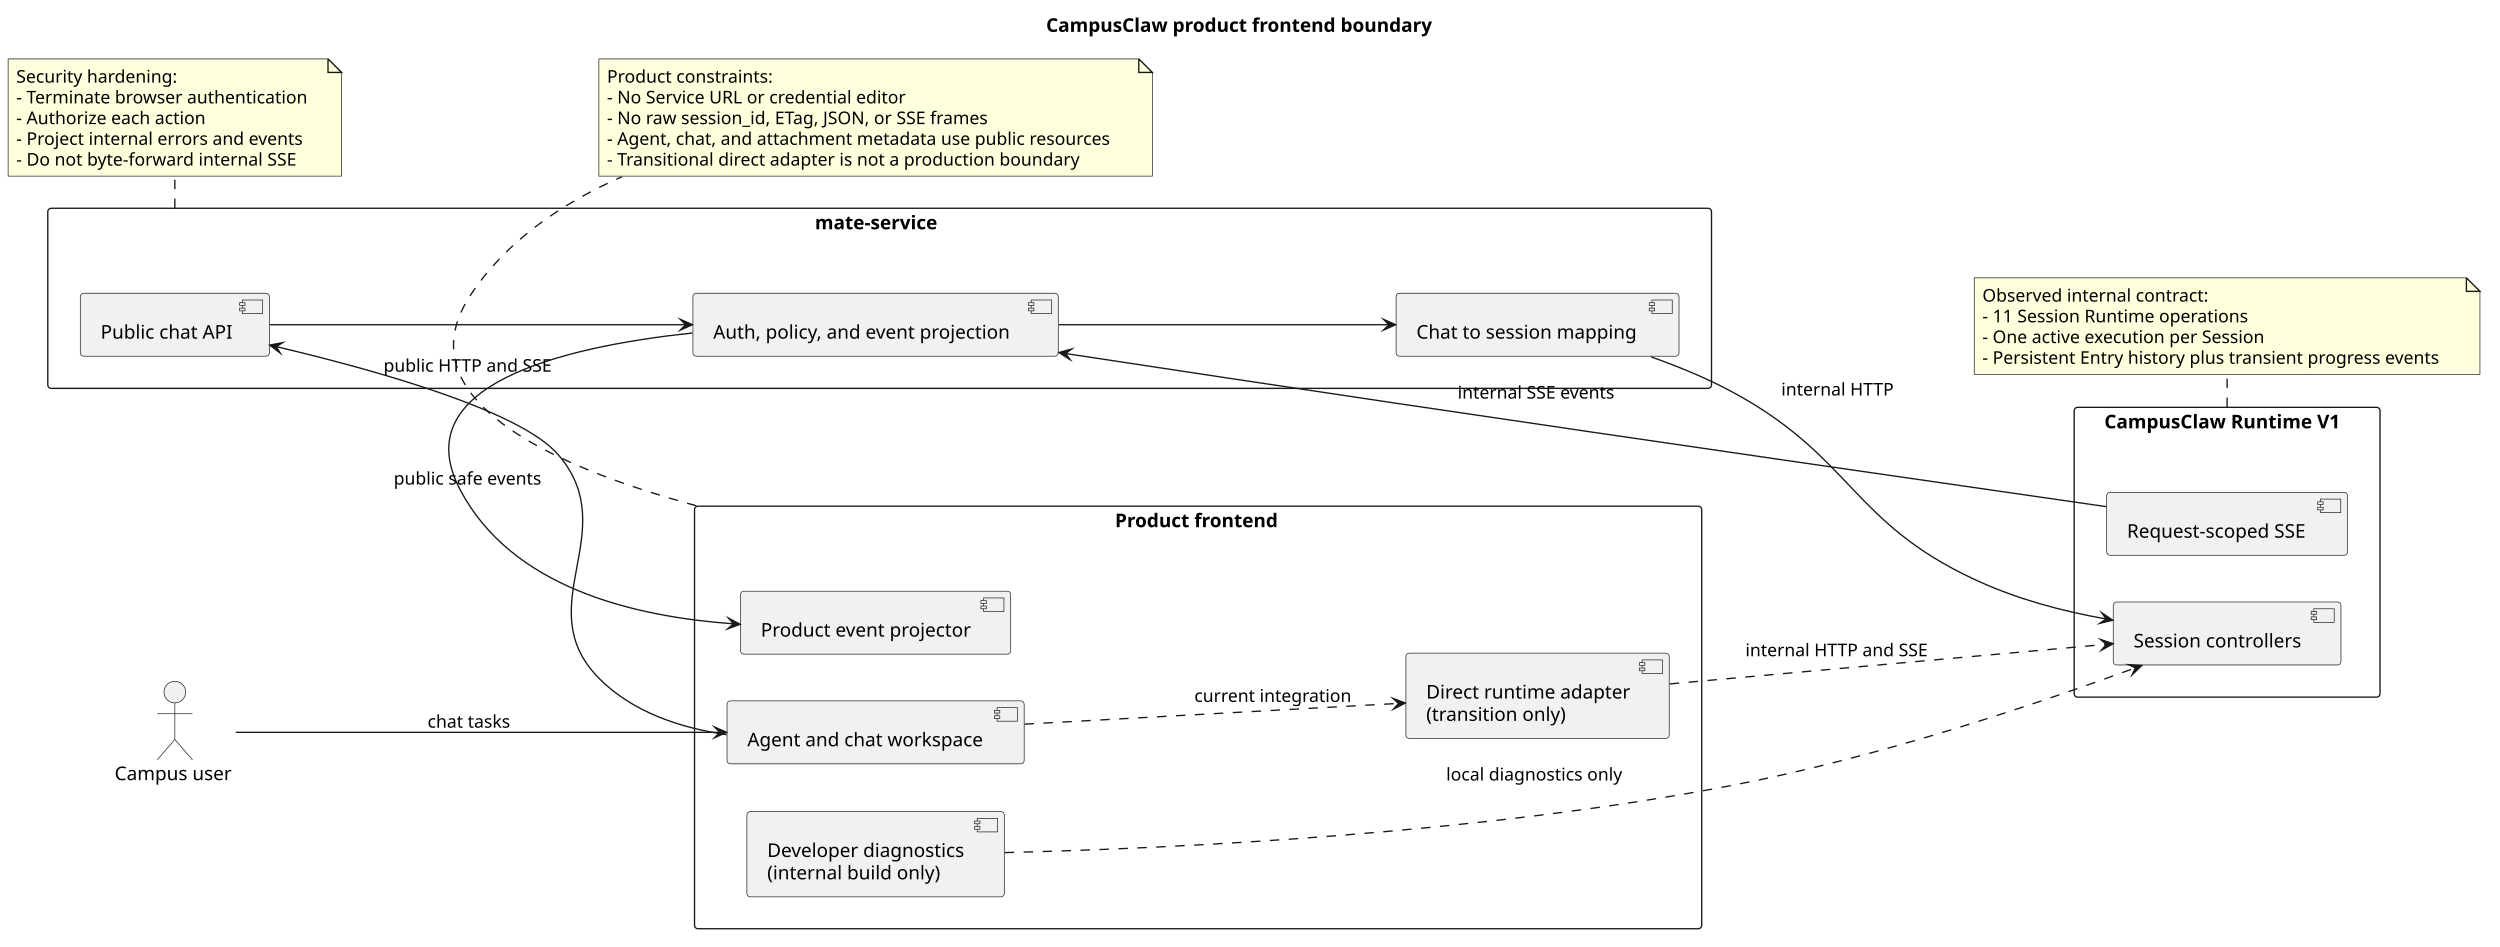
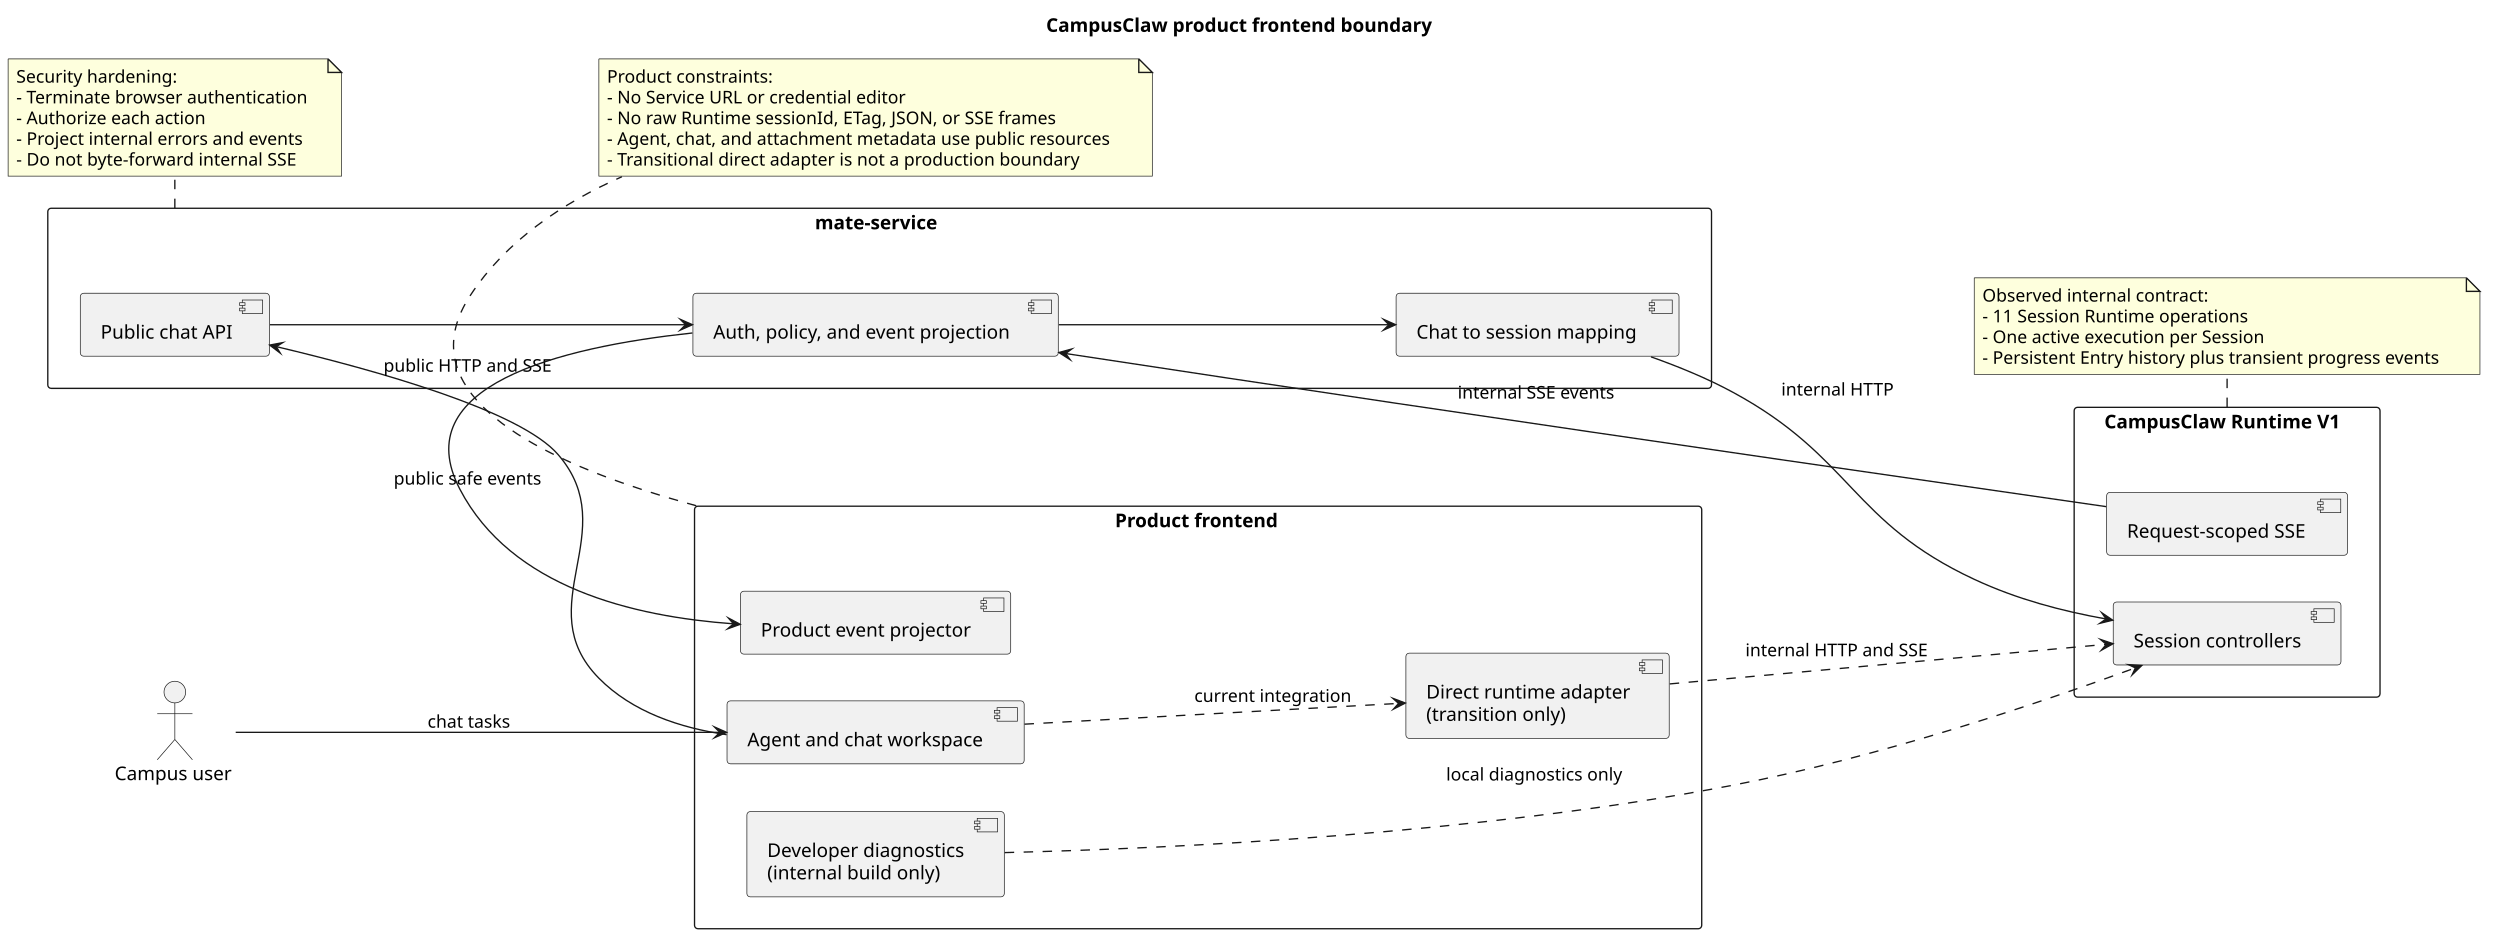
<svg xmlns="http://www.w3.org/2000/svg" contentStyleType="text/css" data-diagram-type="DESCRIPTION" height="699px" preserveAspectRatio="none" style="width:1846px;height:699px;background:#FFFFFF;" version="1.1" viewBox="0 0 1846 699" width="1846px" zoomAndPan="magnify">
  <defs />
  <g>
-     <g class="title" data-source-line="11">
+     <g class="title" data-source-line="12">
      <text fill="#000000" font-family="sans-serif" font-size="14" font-weight="700" lengthAdjust="spacing" textLength="294.315" x="772.437" y="23.535">CampusClaw product frontend boundary</text>
    </g>
-     <g class="cluster" data-qualified-name="Frontend" data-source-line="15" id="ent0002">
+     <g class="cluster" data-qualified-name="Frontend" data-source-line="16" id="ent0002">
      <rect fill="none" height="312" rx="2.5" ry="2.5" style="stroke:#181818;stroke-width:1;" width="743.71" x="512.84" y="373.768" />
      <text fill="#000000" font-family="sans-serif" font-size="14" font-weight="700" lengthAdjust="spacing" textLength="122.753" x="823.318" y="389.303">Product frontend</text>
    </g>
-     <g class="cluster" data-qualified-name="Mate" data-source-line="22" id="ent0007">
+     <g class="cluster" data-qualified-name="Mate" data-source-line="23" id="ent0007">
      <rect fill="none" height="133" rx="2.5" ry="2.5" style="stroke:#181818;stroke-width:1;" width="1228.49" x="35.29" y="153.768" />
      <text fill="#000000" font-family="sans-serif" font-size="14" font-weight="700" lengthAdjust="spacing" textLength="95.621" x="601.725" y="169.303">mate-service</text>
    </g>
-     <g class="cluster" data-qualified-name="Runtime" data-source-line="28" id="ent0011">
+     <g class="cluster" data-qualified-name="Runtime" data-source-line="29" id="ent0011">
      <rect fill="none" height="214" rx="2.5" ry="2.5" style="stroke:#181818;stroke-width:1;" width="225.85" x="1531.56" y="300.768" />
      <text fill="#000000" font-family="sans-serif" font-size="14" font-weight="700" lengthAdjust="spacing" textLength="181.303" x="1553.834" y="316.303">CampusClaw Runtime V1</text>
    </g>
-     <g class="entity" data-qualified-name="Frontend.Workspace" data-source-line="16" id="ent0003">
+     <g class="entity" data-qualified-name="Frontend.Workspace" data-source-line="17" id="ent0003">
      <rect fill="#F1F1F1" height="46.488" rx="2.5" ry="2.5" style="stroke:#181818;stroke-width:0.5;" width="219.409" x="536.84" y="517.528" />
      <rect fill="#F1F1F1" height="10" style="stroke:#181818;stroke-width:0.5;" width="15" x="736.249" y="522.528" />
      <rect fill="#F1F1F1" height="2" style="stroke:#181818;stroke-width:0.5;" width="4" x="734.249" y="524.528" />
      <rect fill="#F1F1F1" height="2" style="stroke:#181818;stroke-width:0.5;" width="4" x="734.249" y="528.528" />
      <text fill="#000000" font-family="sans-serif" font-size="14" lengthAdjust="spacing" textLength="179.409" x="551.84" y="551.063">Agent and chat workspace</text>
    </g>
-     <g class="entity" data-qualified-name="Frontend.Projector" data-source-line="17" id="ent0004">
+     <g class="entity" data-qualified-name="Frontend.Projector" data-source-line="18" id="ent0004">
      <rect fill="#F1F1F1" height="46.488" rx="2.5" ry="2.5" style="stroke:#181818;stroke-width:0.5;" width="199.537" x="546.77" y="436.528" />
      <rect fill="#F1F1F1" height="10" style="stroke:#181818;stroke-width:0.5;" width="15" x="726.307" y="441.528" />
      <rect fill="#F1F1F1" height="2" style="stroke:#181818;stroke-width:0.5;" width="4" x="724.307" y="443.528" />
      <rect fill="#F1F1F1" height="2" style="stroke:#181818;stroke-width:0.5;" width="4" x="724.307" y="447.528" />
      <text fill="#000000" font-family="sans-serif" font-size="14" lengthAdjust="spacing" textLength="159.537" x="561.77" y="470.063">Product event projector</text>
    </g>
-     <g class="entity" data-qualified-name="Frontend.DirectAdapter" data-source-line="18" id="ent0005">
+     <g class="entity" data-qualified-name="Frontend.DirectAdapter" data-source-line="19" id="ent0005">
      <rect fill="#F1F1F1" height="62.977" rx="2.5" ry="2.5" style="stroke:#181818;stroke-width:0.5;" width="194.438" x="1038.11" y="482.278" />
      <rect fill="#F1F1F1" height="10" style="stroke:#181818;stroke-width:0.5;" width="15" x="1212.547" y="487.278" />
      <rect fill="#F1F1F1" height="2" style="stroke:#181818;stroke-width:0.5;" width="4" x="1210.547" y="489.278" />
      <rect fill="#F1F1F1" height="2" style="stroke:#181818;stroke-width:0.5;" width="4" x="1210.547" y="493.278" />
      <text fill="#000000" font-family="sans-serif" font-size="14" lengthAdjust="spacing" textLength="154.438" x="1053.11" y="515.813">Direct runtime adapter</text>
      <text fill="#000000" font-family="sans-serif" font-size="14" lengthAdjust="spacing" textLength="107.324" x="1053.11" y="532.302">(transition only)</text>
    </g>
-     <g class="entity" data-qualified-name="Frontend.Diagnostics" data-source-line="19" id="ent0006">
+     <g class="entity" data-qualified-name="Frontend.Diagnostics" data-source-line="20" id="ent0006">
      <rect fill="#F1F1F1" height="62.977" rx="2.5" ry="2.5" style="stroke:#181818;stroke-width:0.5;" width="190.083" x="551.5" y="599.278" />
      <rect fill="#F1F1F1" height="10" style="stroke:#181818;stroke-width:0.5;" width="15" x="721.583" y="604.278" />
      <rect fill="#F1F1F1" height="2" style="stroke:#181818;stroke-width:0.5;" width="4" x="719.583" y="606.278" />
      <rect fill="#F1F1F1" height="2" style="stroke:#181818;stroke-width:0.5;" width="4" x="719.583" y="610.278" />
      <text fill="#000000" font-family="sans-serif" font-size="14" lengthAdjust="spacing" textLength="150.083" x="566.5" y="632.813">Developer diagnostics</text>
      <text fill="#000000" font-family="sans-serif" font-size="14" lengthAdjust="spacing" textLength="132.986" x="566.5" y="649.302">(internal build only)</text>
    </g>
-     <g class="entity" data-qualified-name="Mate.PublicApi" data-source-line="23" id="ent0008">
+     <g class="entity" data-qualified-name="Mate.PublicApi" data-source-line="24" id="ent0008">
      <rect fill="#F1F1F1" height="46.488" rx="2.5" ry="2.5" style="stroke:#181818;stroke-width:0.5;" width="139.62" x="59.29" y="216.528" />
      <rect fill="#F1F1F1" height="10" style="stroke:#181818;stroke-width:0.5;" width="15" x="178.91" y="221.528" />
      <rect fill="#F1F1F1" height="2" style="stroke:#181818;stroke-width:0.5;" width="4" x="176.91" y="223.528" />
      <rect fill="#F1F1F1" height="2" style="stroke:#181818;stroke-width:0.5;" width="4" x="176.91" y="227.528" />
      <text fill="#000000" font-family="sans-serif" font-size="14" lengthAdjust="spacing" textLength="99.62" x="74.29" y="250.063">Public chat API</text>
    </g>
-     <g class="entity" data-qualified-name="Mate.Mapping" data-source-line="24" id="ent0009">
+     <g class="entity" data-qualified-name="Mate.Mapping" data-source-line="25" id="ent0009">
      <rect fill="#F1F1F1" height="46.488" rx="2.5" ry="2.5" style="stroke:#181818;stroke-width:0.5;" width="208.902" x="1030.88" y="216.528" />
      <rect fill="#F1F1F1" height="10" style="stroke:#181818;stroke-width:0.5;" width="15" x="1219.782" y="221.528" />
      <rect fill="#F1F1F1" height="2" style="stroke:#181818;stroke-width:0.5;" width="4" x="1217.782" y="223.528" />
      <rect fill="#F1F1F1" height="2" style="stroke:#181818;stroke-width:0.5;" width="4" x="1217.782" y="227.528" />
      <text fill="#000000" font-family="sans-serif" font-size="14" lengthAdjust="spacing" textLength="168.902" x="1045.88" y="250.063">Chat to session mapping</text>
    </g>
-     <g class="entity" data-qualified-name="Mate.Policy" data-source-line="25" id="ent0010">
+     <g class="entity" data-qualified-name="Mate.Policy" data-source-line="26" id="ent0010">
      <rect fill="#F1F1F1" height="46.488" rx="2.5" ry="2.5" style="stroke:#181818;stroke-width:0.5;" width="269.783" x="511.65" y="216.528" />
      <rect fill="#F1F1F1" height="10" style="stroke:#181818;stroke-width:0.5;" width="15" x="761.433" y="221.528" />
      <rect fill="#F1F1F1" height="2" style="stroke:#181818;stroke-width:0.5;" width="4" x="759.433" y="223.528" />
      <rect fill="#F1F1F1" height="2" style="stroke:#181818;stroke-width:0.5;" width="4" x="759.433" y="227.528" />
      <text fill="#000000" font-family="sans-serif" font-size="14" lengthAdjust="spacing" textLength="229.783" x="526.65" y="250.063">Auth, policy, and event projection</text>
    </g>
-     <g class="entity" data-qualified-name="Runtime.Sessions" data-source-line="29" id="ent0012">
+     <g class="entity" data-qualified-name="Runtime.Sessions" data-source-line="30" id="ent0012">
      <rect fill="#F1F1F1" height="46.488" rx="2.5" ry="2.5" style="stroke:#181818;stroke-width:0.5;" width="168.16" x="1560.41" y="444.528" />
      <rect fill="#F1F1F1" height="10" style="stroke:#181818;stroke-width:0.5;" width="15" x="1708.57" y="449.528" />
      <rect fill="#F1F1F1" height="2" style="stroke:#181818;stroke-width:0.5;" width="4" x="1706.57" y="451.528" />
      <rect fill="#F1F1F1" height="2" style="stroke:#181818;stroke-width:0.5;" width="4" x="1706.57" y="455.528" />
      <text fill="#000000" font-family="sans-serif" font-size="14" lengthAdjust="spacing" textLength="128.16" x="1575.41" y="478.063">Session controllers</text>
    </g>
-     <g class="entity" data-qualified-name="Runtime.Stream" data-source-line="30" id="ent0013">
+     <g class="entity" data-qualified-name="Runtime.Stream" data-source-line="31" id="ent0013">
      <rect fill="#F1F1F1" height="46.488" rx="2.5" ry="2.5" style="stroke:#181818;stroke-width:0.5;" width="177.853" x="1555.56" y="363.528" />
      <rect fill="#F1F1F1" height="10" style="stroke:#181818;stroke-width:0.5;" width="15" x="1713.414" y="368.528" />
      <rect fill="#F1F1F1" height="2" style="stroke:#181818;stroke-width:0.5;" width="4" x="1711.414" y="370.528" />
      <rect fill="#F1F1F1" height="2" style="stroke:#181818;stroke-width:0.5;" width="4" x="1711.414" y="374.528" />
      <text fill="#000000" font-family="sans-serif" font-size="14" lengthAdjust="spacing" textLength="137.853" x="1570.56" y="397.063">Request-scoped SSE</text>
    </g>
-     <g class="entity" data-qualified-name="User" data-source-line="14" id="ent0001">
+     <g class="entity" data-qualified-name="User" data-source-line="15" id="ent0001">
      <ellipse cx="129.104" cy="511.028" fill="#F1F1F1" rx="8" ry="8" style="stroke:#181818;stroke-width:0.5;" />
      <path d="M129.104,519.028 L129.104,546.028 M116.104,527.028 L142.104,527.028 M129.104,546.028 L116.104,561.028 M129.104,546.028 L142.104,561.028" fill="none" style="stroke:#181818;stroke-width:0.5;" />
      <text fill="#000000" font-family="sans-serif" font-size="14" lengthAdjust="spacing" textLength="88.908" x="84.65" y="576.063">Campus user</text>
    </g>
-     <g class="entity" data-qualified-name="GMN24" data-source-line="45" id="ent0025">
+     <g class="entity" data-qualified-name="GMN24" data-source-line="46" id="ent0025">
      <path d="M442.2,43.488 L442.2,130.041 L850.877,130.041 L850.877,53.488 L840.877,43.488 L442.2,43.488" fill="#FEFFDD" style="stroke:#181818;stroke-width:0.5;" />
      <path d="M840.877,43.488 L840.877,53.488 L850.877,53.488 L840.877,43.488" fill="#FEFFDD" style="stroke:#181818;stroke-width:1;" />
      <text fill="#000000" font-family="sans-serif" font-size="13" lengthAdjust="spacing" textLength="126.502" x="448.2" y="61.057">Product constraints:</text>
      <text fill="#000000" font-family="sans-serif" font-size="13" lengthAdjust="spacing" textLength="230.826" x="448.2" y="76.367">- No Service URL or credential editor</text>
-       <text fill="#000000" font-family="sans-serif" font-size="13" lengthAdjust="spacing" textLength="297.185" x="448.2" y="91.678">- No raw session_id, ETag, JSON, or SSE frames</text>
+       <text fill="#000000" font-family="sans-serif" font-size="13" lengthAdjust="spacing" textLength="347.141" x="448.2" y="91.678">- No raw Runtime sessionId, ETag, JSON, or SSE frames</text>
      <text fill="#000000" font-family="sans-serif" font-size="13" lengthAdjust="spacing" textLength="387.677" x="448.2" y="106.988">- Agent, chat, and attachment metadata use public resources</text>
      <text fill="#000000" font-family="sans-serif" font-size="13" lengthAdjust="spacing" textLength="366.704" x="448.2" y="122.299">- Transitional direct adapter is not a production boundary</text>
    </g>
-     <g class="entity" data-qualified-name="GMN27" data-source-line="53" id="ent0028">
+     <g class="entity" data-qualified-name="GMN27" data-source-line="54" id="ent0028">
      <path d="M6,43.488 L6,130.041 L252.202,130.041 L252.202,53.488 L242.202,43.488 L6,43.488" fill="#FEFFDD" style="stroke:#181818;stroke-width:0.5;" />
      <path d="M242.202,43.488 L242.202,53.488 L252.202,53.488 L242.202,43.488" fill="#FEFFDD" style="stroke:#181818;stroke-width:1;" />
      <text fill="#000000" font-family="sans-serif" font-size="13" lengthAdjust="spacing" textLength="121.919" x="12" y="61.057">Security hardening:</text>
      <text fill="#000000" font-family="sans-serif" font-size="13" lengthAdjust="spacing" textLength="225.202" x="12" y="76.367">- Terminate browser authentication</text>
      <text fill="#000000" font-family="sans-serif" font-size="13" lengthAdjust="spacing" textLength="149.246" x="12" y="91.678">- Authorize each action</text>
      <text fill="#000000" font-family="sans-serif" font-size="13" lengthAdjust="spacing" textLength="221.565" x="12" y="106.988">- Project internal errors and events</text>
      <text fill="#000000" font-family="sans-serif" font-size="13" lengthAdjust="spacing" textLength="219.413" x="12" y="122.299">- Do not byte-forward internal SSE</text>
    </g>
-     <g class="entity" data-qualified-name="GMN30" data-source-line="61" id="ent0031">
+     <g class="entity" data-qualified-name="GMN30" data-source-line="62" id="ent0031">
      <path d="M1457.78,205.148 L1457.78,276.39 L1831.189,276.39 L1831.189,215.148 L1821.189,205.148 L1457.78,205.148" fill="#FEFFDD" style="stroke:#181818;stroke-width:0.5;" />
      <path d="M1821.189,205.148 L1821.189,215.148 L1831.189,215.148 L1821.189,205.148" fill="#FEFFDD" style="stroke:#181818;stroke-width:1;" />
      <text fill="#000000" font-family="sans-serif" font-size="13" lengthAdjust="spacing" textLength="171.812" x="1463.78" y="222.717">Observed internal contract:</text>
      <text fill="#000000" font-family="sans-serif" font-size="13" lengthAdjust="spacing" textLength="207.289" x="1463.78" y="238.027">- 11 Session Runtime operations</text>
      <text fill="#000000" font-family="sans-serif" font-size="13" lengthAdjust="spacing" textLength="219.838" x="1463.78" y="253.338">- One active execution per Session</text>
      <text fill="#000000" font-family="sans-serif" font-size="13" lengthAdjust="spacing" textLength="352.409" x="1463.78" y="268.648">- Persistent Entry history plus transient progress events</text>
    </g>
-     <g class="link" data-entity-1="ent0001" data-entity-2="ent0003" data-link-type="dependency" data-source-line="33" id="lnk14">
+     <g class="link" data-entity-1="ent0001" data-entity-2="ent0003" data-link-type="dependency" data-source-line="34" id="lnk14">
      <path d="M174.05,540.768 C253.66,540.768 418.9,540.768 531.53,540.768" fill="none" id="User-to-Workspace" style="stroke:#181818;stroke-width:1;" />
      <polygon fill="#181818" points="536.53,540.768,527.53,536.768,531.53,540.768,527.53,544.768,536.53,540.768" style="stroke:#181818;stroke-width:1;stroke-linejoin:miter;stroke-miterlimit:10;" />
      <text fill="#000000" font-family="sans-serif" font-size="13" lengthAdjust="spacing" textLength="63.775" x="315.7" y="537.337">chat tasks</text>
    </g>
-     <g class="link" data-entity-1="ent0003" data-entity-2="ent0008" data-link-type="dependency" data-source-line="34" id="lnk15">
+     <g class="link" data-entity-1="ent0003" data-entity-2="ent0008" data-link-type="dependency" data-source-line="35" id="lnk15">
      <path d="M536.54,542.488 C502.19,537.508 466.83,525.748 442.2,500.768 C389.88,447.688 460.86,392.228 412.2,335.768 C384.09,303.148 278.075,273.501 203.985,255.951" fill="none" id="Workspace-to-PublicApi" style="stroke:#181818;stroke-width:1;" />
      <polygon fill="#181818" points="199.12,254.798,206.956,260.765,203.985,255.951,208.8,252.981,199.12,254.798" style="stroke:#181818;stroke-width:1;stroke-linejoin:miter;stroke-miterlimit:10;" />
      <text fill="#000000" font-family="sans-serif" font-size="13" lengthAdjust="spacing" textLength="128.603" x="283.2" y="274.497">public HTTP and SSE</text>
    </g>
-     <g class="link" data-entity-1="ent0008" data-entity-2="ent0010" data-link-type="dependency" data-source-line="35" id="lnk16">
+     <g class="link" data-entity-1="ent0008" data-entity-2="ent0010" data-link-type="dependency" data-source-line="36" id="lnk16">
      <path d="M199.35,239.768 C278.9,239.768 406.31,239.768 506.28,239.768" fill="none" id="PublicApi-to-Policy" style="stroke:#181818;stroke-width:1;" />
      <polygon fill="#181818" points="511.28,239.768,502.28,235.768,506.28,239.768,502.28,243.768,511.28,239.768" style="stroke:#181818;stroke-width:1;stroke-linejoin:miter;stroke-miterlimit:10;" />
    </g>
-     <g class="link" data-entity-1="ent0010" data-entity-2="ent0009" data-link-type="dependency" data-source-line="36" id="lnk17">
+     <g class="link" data-entity-1="ent0010" data-entity-2="ent0009" data-link-type="dependency" data-source-line="37" id="lnk17">
      <path d="M781.85,239.768 C860.36,239.768 952.97,239.768 1025.56,239.768" fill="none" id="Policy-to-Mapping" style="stroke:#181818;stroke-width:1;" />
      <polygon fill="#181818" points="1030.56,239.768,1021.56,235.768,1025.56,239.768,1021.56,243.768,1030.56,239.768" style="stroke:#181818;stroke-width:1;stroke-linejoin:miter;stroke-miterlimit:10;" />
    </g>
-     <g class="link" data-entity-1="ent0009" data-entity-2="ent0012" data-link-type="dependency" data-source-line="37" id="lnk18">
+     <g class="link" data-entity-1="ent0009" data-entity-2="ent0012" data-link-type="dependency" data-source-line="38" id="lnk18">
      <path d="M1219.09,263.498 C1239.49,270.718 1260.89,279.508 1279.78,289.768 C1367.75,337.538 1367.04,385.508 1457.78,427.768 C1489.62,442.598 1522.189,451.121 1555.119,457.061" fill="none" id="Mapping-to-Sessions" style="stroke:#181818;stroke-width:1;" />
      <polygon fill="#181818" points="1560.04,457.948,1551.893,452.414,1555.119,457.061,1550.473,460.287,1560.04,457.948" style="stroke:#181818;stroke-width:1;stroke-linejoin:miter;stroke-miterlimit:10;" />
      <text fill="#000000" font-family="sans-serif" font-size="13" lengthAdjust="spacing" textLength="85.547" x="1315.28" y="292.067">internal HTTP</text>
    </g>
-     <g class="link" data-entity-1="ent0013" data-entity-2="ent0010" data-link-type="dependency" data-source-line="38" id="lnk19">
+     <g class="link" data-entity-1="ent0013" data-entity-2="ent0010" data-link-type="dependency" data-source-line="39" id="lnk19">
      <path d="M1555.2,374.108 C1436.13,356.998 1217.45,325.438 1030.88,297.768 C948.15,285.498 860.373,272.23 786.843,261.05" fill="none" id="Stream-to-Policy" style="stroke:#181818;stroke-width:1;" />
      <polygon fill="#181818" points="781.9,260.298,790.197,265.606,786.843,261.05,791.399,257.697,781.9,260.298" style="stroke:#181818;stroke-width:1;stroke-linejoin:miter;stroke-miterlimit:10;" />
      <text fill="#000000" font-family="sans-serif" font-size="13" lengthAdjust="spacing" textLength="118.301" x="1076.33" y="294.337">internal SSE events</text>
    </g>
-     <g class="link" data-entity-1="ent0010" data-entity-2="ent0004" data-link-type="dependency" data-source-line="39" id="lnk20">
+     <g class="link" data-entity-1="ent0010" data-entity-2="ent0004" data-link-type="dependency" data-source-line="40" id="lnk20">
      <path d="M511.28,245.868 C411.66,256.538 299.88,285.188 339.59,361.268 C377.47,433.828 467.263,455.269 541.563,460.628" fill="none" id="Policy-to-Projector" style="stroke:#181818;stroke-width:1;" />
      <polygon fill="#181818" points="546.55,460.988,537.861,456.351,541.563,460.628,537.285,464.33,546.55,460.988" style="stroke:#181818;stroke-width:1;stroke-linejoin:miter;stroke-miterlimit:10;" />
      <text fill="#000000" font-family="sans-serif" font-size="13" lengthAdjust="spacing" textLength="113.433" x="290.7" y="357.837">public safe events</text>
    </g>
-     <g class="link" data-entity-1="ent0003" data-entity-2="ent0005" data-link-type="dependency" data-source-line="40" id="lnk21">
+     <g class="link" data-entity-1="ent0003" data-entity-2="ent0005" data-link-type="dependency" data-source-line="41" id="lnk21">
      <path d="M756.48,534.728 C840.84,530.048 951.608,523.905 1032.698,519.405" fill="none" id="Workspace-to-DirectAdapter" style="stroke:#181818;stroke-width:1;stroke-dasharray:7,7;" />
      <polygon fill="#181818" points="1037.69,519.128,1028.482,515.633,1032.698,519.405,1028.926,523.621,1037.69,519.128" style="stroke:#181818;stroke-width:1;stroke-linejoin:miter;stroke-miterlimit:10;" />
      <text fill="#000000" font-family="sans-serif" font-size="13" lengthAdjust="spacing" textLength="118.86" x="881.88" y="518.317">current integration</text>
    </g>
-     <g class="link" data-entity-1="ent0005" data-entity-2="ent0012" data-link-type="dependency" data-source-line="41" id="lnk22">
+     <g class="link" data-entity-1="ent0005" data-entity-2="ent0012" data-link-type="dependency" data-source-line="42" id="lnk22">
      <path d="M1232.92,505.008 C1327.61,496.418 1465.49,483.91 1555.3,475.77" fill="none" id="DirectAdapter-to-Sessions" style="stroke:#181818;stroke-width:1;stroke-dasharray:7,7;" />
      <polygon fill="#181818" points="1560.28,475.318,1550.956,472.147,1555.3,475.77,1551.678,480.114,1560.28,475.318" style="stroke:#181818;stroke-width:1;stroke-linejoin:miter;stroke-miterlimit:10;" />
      <text fill="#000000" font-family="sans-serif" font-size="13" lengthAdjust="spacing" textLength="138.252" x="1288.78" y="484.587">internal HTTP and SSE</text>
    </g>
-     <g class="link" data-entity-1="ent0006" data-entity-2="ent0012" data-link-type="dependency" data-source-line="42" id="lnk23">
+     <g class="link" data-entity-1="ent0006" data-entity-2="ent0012" data-link-type="dependency" data-source-line="43" id="lnk23">
      <path d="M741.86,629.558 C866.18,626.508 1091.2,615.958 1279.78,579.768 C1388.14,558.968 1505.205,519.369 1576.765,493.149" fill="none" id="Diagnostics-to-Sessions" style="stroke:#181818;stroke-width:1;stroke-dasharray:7,7;" />
      <polygon fill="#181818" points="1581.46,491.428,1571.633,490.769,1576.765,493.149,1574.386,498.281,1581.46,491.428" style="stroke:#181818;stroke-width:1;stroke-linejoin:miter;stroke-miterlimit:10;" />
      <text fill="#000000" font-family="sans-serif" font-size="13" lengthAdjust="spacing" textLength="135.98" x="1067.83" y="576.337">local diagnostics only</text>
    </g>
-     <g class="link" data-entity-1="ent0002" data-entity-2="ent0025" data-link-type="association" data-source-line="45" id="lnk26">
+     <g class="link" data-entity-1="ent0002" data-entity-2="ent0025" data-link-type="association" data-source-line="46" id="lnk26">
      <path d="M514.118,373.423 C511.504,372.714 508.88,371.991 506.251,371.253 C500.992,369.776 495.709,368.241 490.427,366.646 C479.862,363.456 469.299,360.028 458.933,356.356 C375.998,326.978 305.605,281.973 347.2,218.268 C373.5,177.988 415.2,149.968 459.21,130.498" fill="none" id="Frontend-GMN24" style="stroke:#181818;stroke-width:1;stroke-dasharray:7,7;" />
    </g>
-     <g class="link" data-entity-1="ent0007" data-entity-2="ent0028" data-link-type="association" data-source-line="53" id="lnk29">
+     <g class="link" data-entity-1="ent0007" data-entity-2="ent0028" data-link-type="association" data-source-line="54" id="lnk29">
      <path d="M129.1,153.711 C129.1,153.195 129.1,152.679 129.1,152.163 C129.1,151.13 129.1,150.098 129.1,149.066 C129.1,147.001 129.1,144.937 129.1,142.873 C129.1,138.744 129.1,134.616 129.1,130.488" fill="none" id="Mate-GMN27" style="stroke:#181818;stroke-width:1;stroke-dasharray:7,7;" />
    </g>
-     <g class="link" data-entity-1="ent0011" data-entity-2="ent0031" data-link-type="association" data-source-line="61" id="lnk32">
+     <g class="link" data-entity-1="ent0011" data-entity-2="ent0031" data-link-type="association" data-source-line="62" id="lnk32">
      <path d="M1644.49,300.595 C1644.49,300.529 1644.49,300.464 1644.49,300.398 C1644.49,299.875 1644.49,299.352 1644.49,298.829 C1644.49,297.782 1644.49,296.735 1644.49,295.689 C1644.49,293.596 1644.49,291.502 1644.49,289.409 C1644.49,285.223 1644.49,281.036 1644.49,276.848" fill="none" id="Runtime-GMN30" style="stroke:#181818;stroke-width:1;stroke-dasharray:7,7;" />
    </g>
  </g>
</svg>
